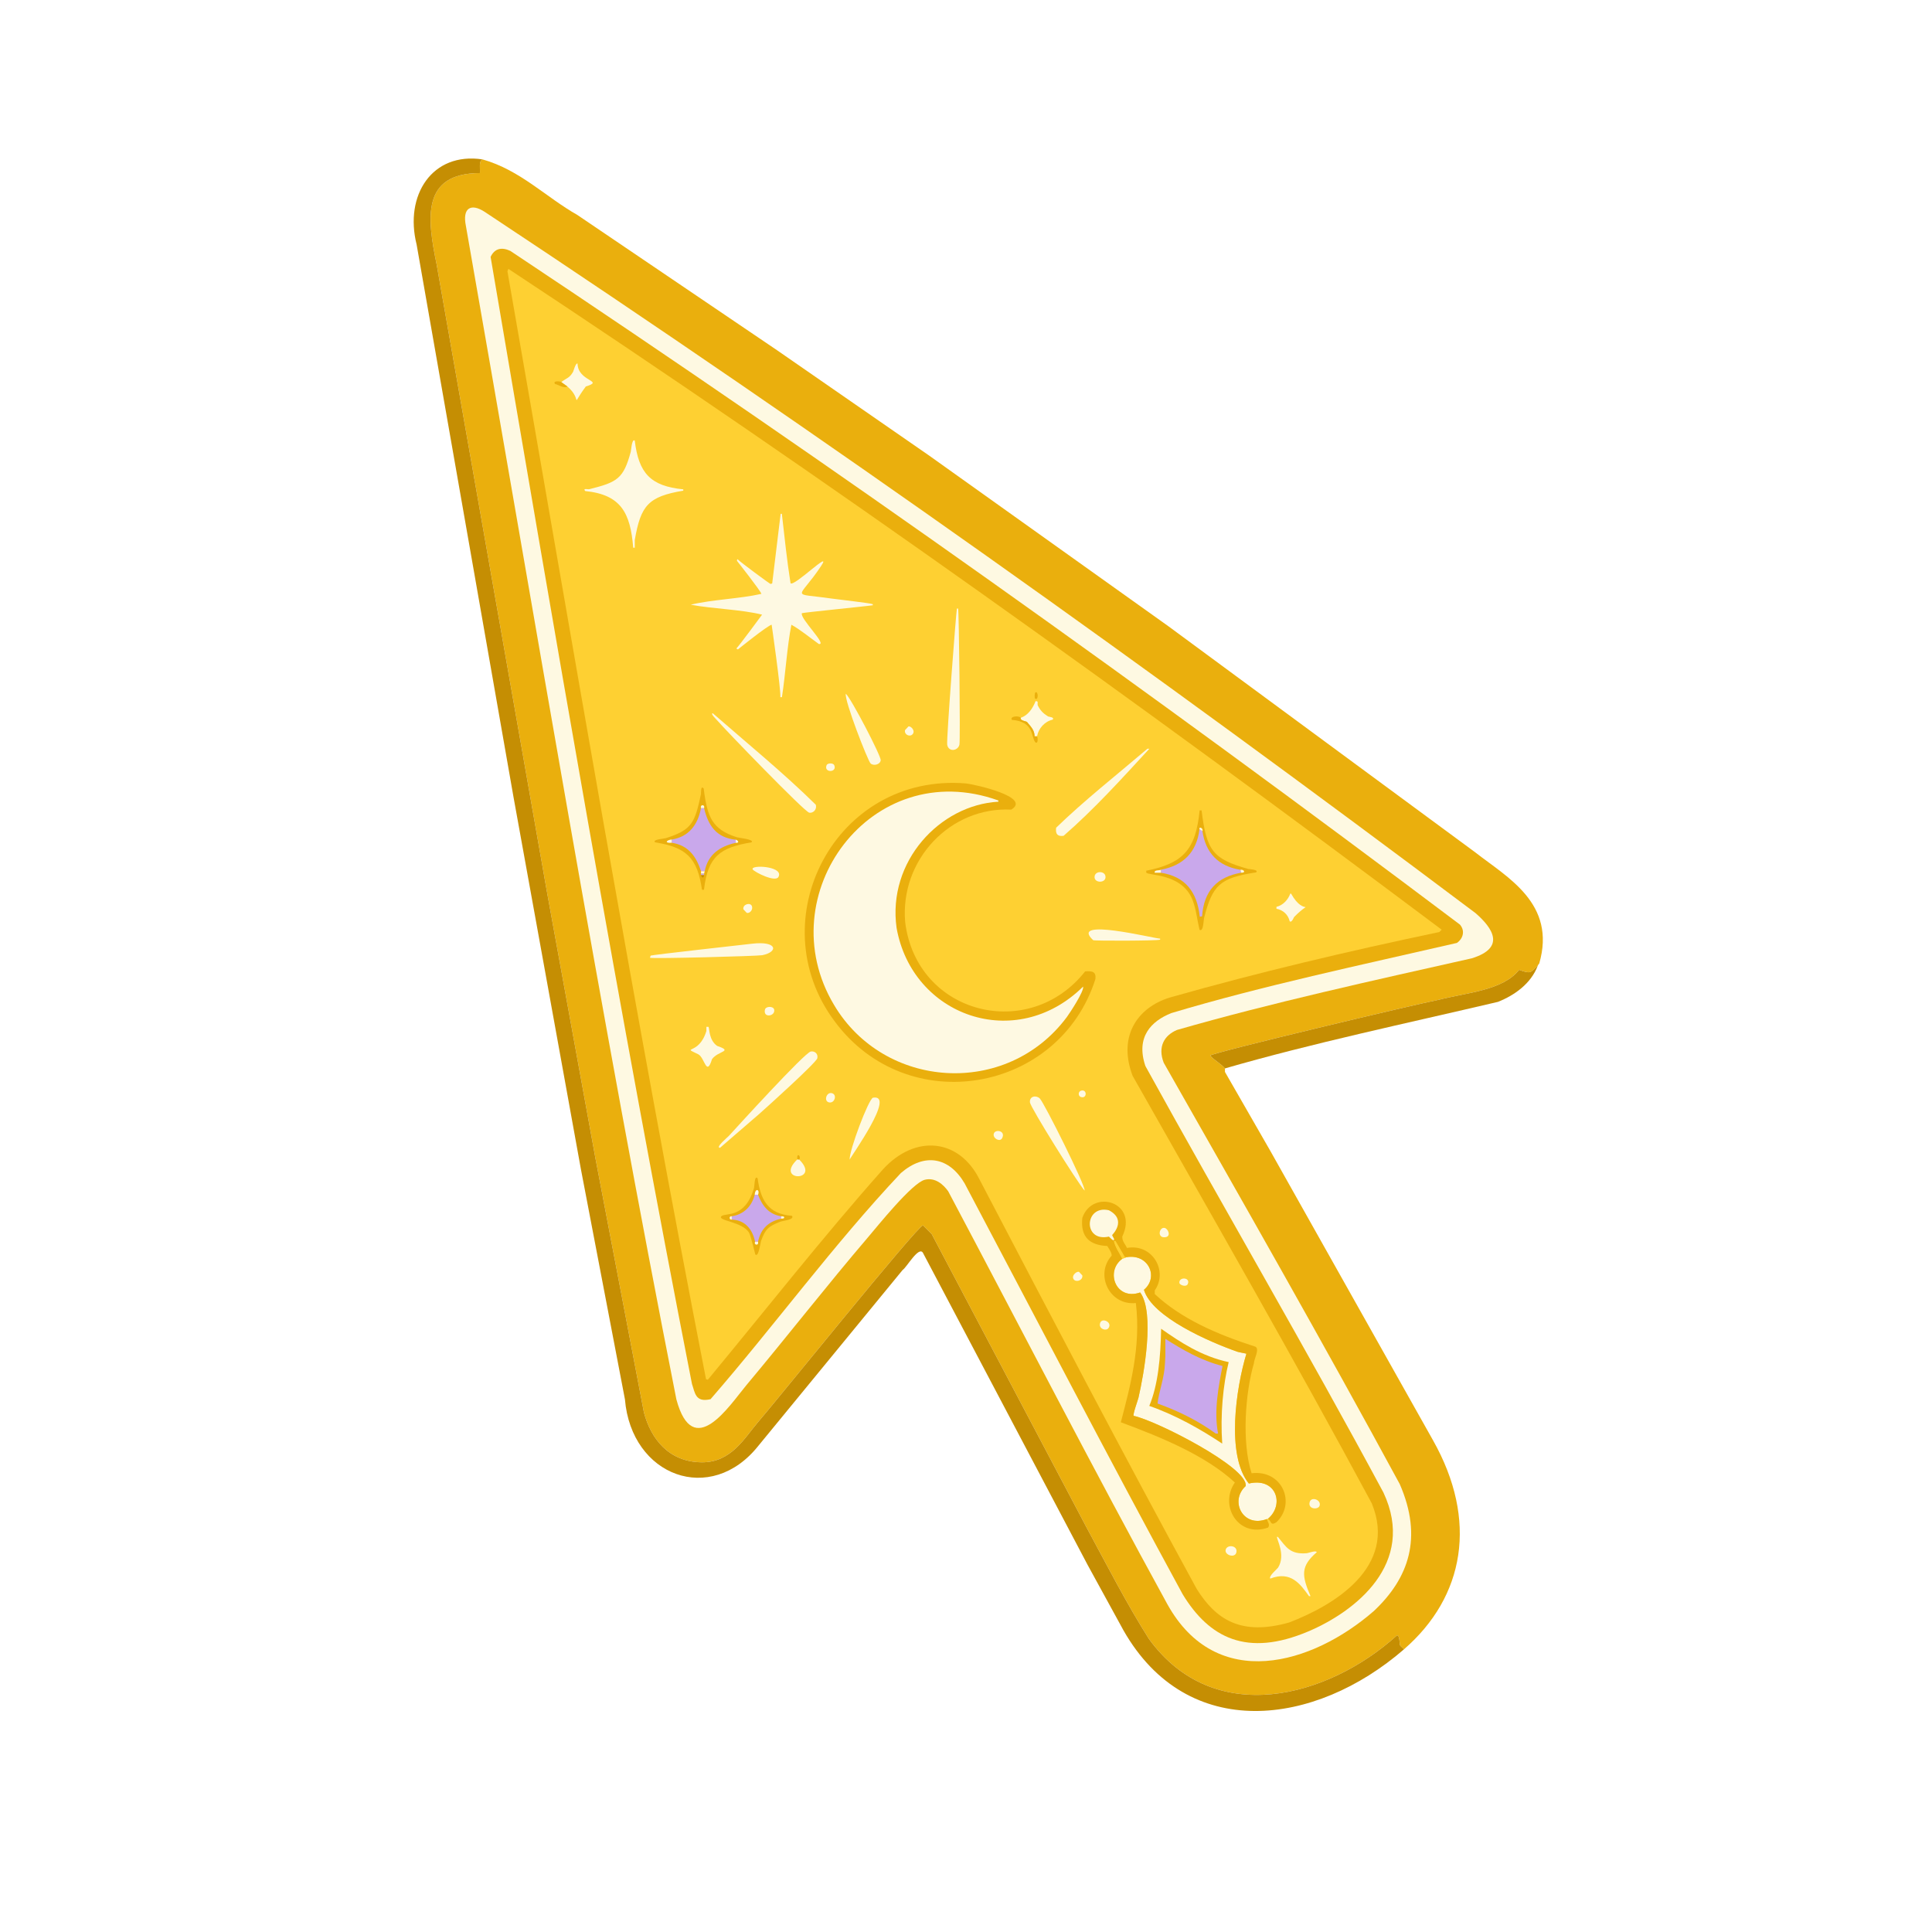
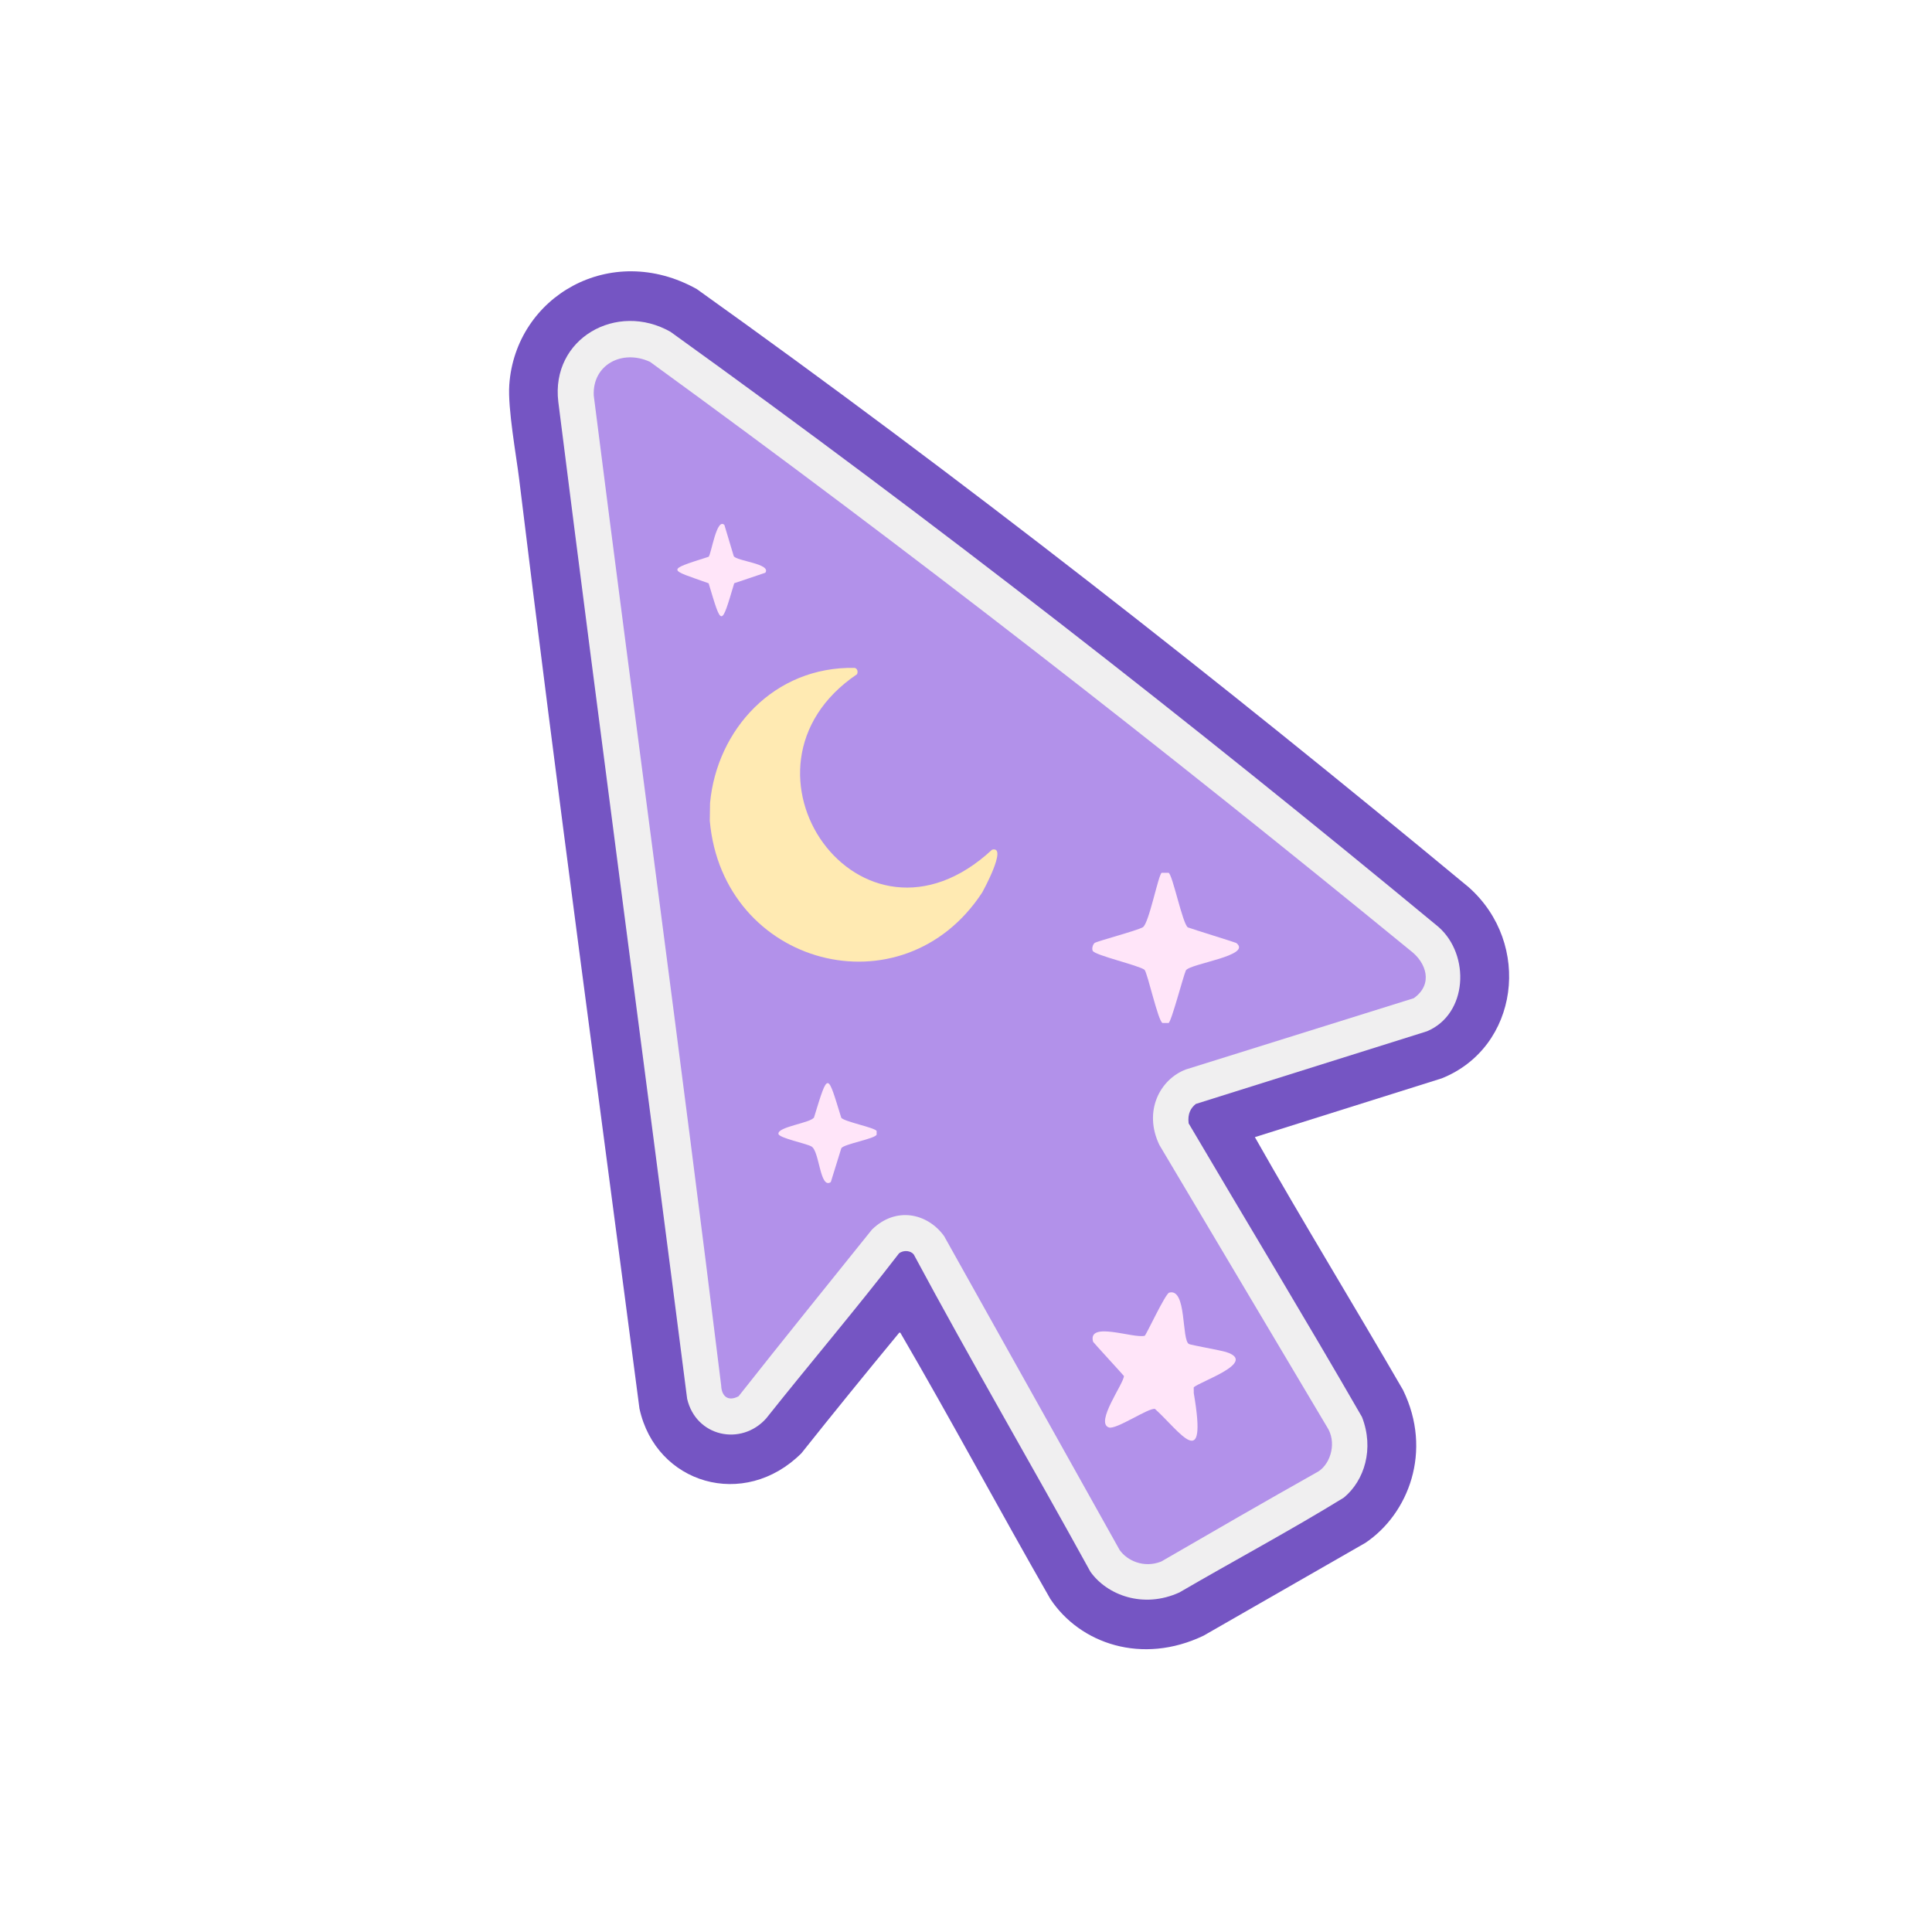
<svg xmlns="http://www.w3.org/2000/svg" version="1.1" viewBox="0 0 1254 1254" width="48" height="48">
-   <path d="M999.05,625.45 L998.62,625.88 L998.12,626.79 C993.37,631.46 993.50,632.21 986.02,629.49 C975.35,642.95 952.49,644.15 933.25,649.06 C919.30,651.73 786.74,683.28 785.46,685.14 C787.81,687.94 792.57,690.45 795.08,693.48 L795.08,695.75 L824.59,747.12 L930.07,934.75 C959.45,986.78 950.75,1036.27 911.23,1070.56 C910.83,1069.80 909.06,1068.62 908.75,1067.92 C908.34,1066.99 908.58,1061.20 906.73,1061.49 C861.82,1102.03 787.96,1121.98 745.72,1063.75 C730.99,1040.49 717.70,1014.44 704.75,990.49 L604.75,801.01 L599.08,795.36 C595.54,795.47 502.48,911.09 491.85,923.25 C483.22,933.31 474.61,949.40 455.23,949.13 C433.95,948.83 422.46,933.79 417.95,916.75 L386.47,751.75 L355.07,579.25 L283.43,171.75 C277.25,141.59 273.38,112.48 311.50,112.33 C311.71,109.60 310.63,104.56 313.19,103.46 C337.65,110.37 354.26,127.92 374.75,139.53 L504.25,227.25 L603.25,295.82 L758.25,406.39 L957.75,553.39 C978.11,569.38 1010.43,586.36 999.05,625.45 Z" fill="#EAAF0D" fill-rule="nonzero" />
+   <path d="M452.25,187.61 C624.16,310.37 792.19,442.34 953.25,575.84 C994.67,612.51 985.87,679.90 935.75,699.94 L814.50,738.08 C845.66,793.10 878.89,847.31 910.65,902.19 C930.07,941.92 914.22,982.59 886.25,1001.41 L781.25,1061.63 C741.35,1080.79 700.94,1066.92 681.69,1037.75 C648.86,980.51 617.43,921.72 584.36,865.00 L583.67,865.00 C562.52,890.59 540.37,917.85 520.17,943.25 C483.07,980.24 425.71,963.27 415.05,914.25 C388.92,713.92 361.54,512.94 337.01,311.25 C335.17,296.09 329.48,265.13 330.56,249.75 C334.59,192.44 396.24,156.41 452.25,187.61 Z" fill="#7555C3" fill-rule="nonzero" />
  <g>
-     <path d="M314.54,137.47 C534.67,283.16 748.68,435.57 957.75,592.70 C968.98,602.47 977.44,615.17 955.30,622.01 C891.45,636.36 825.21,650.88 763.94,668.51 C755.69,672.01 751.32,679.39 755.34,689.81 C806.86,780.45 858.60,871.14 908.52,963.25 C923.78,998.21 914.21,1024.51 891.75,1045.63 C851.69,1080.57 789.57,1098.72 757.67,1041.20 C709.28,952.99 662.50,861.94 615.44,773.21 C612.45,769.01 607.11,764.02 600.25,765.75 C592.00,767.84 569.62,795.79 563.32,803.17 C537.04,833.91 510.86,867.53 484.31,899.25 C473.54,912.12 449.98,948.91 439.01,908.28 C389.86,659.15 347.12,401.18 302.42,146.75 C299.95,134.87 305.72,131.75 314.54,137.47 Z" fill="#FEF9E2" fill-rule="nonzero" />
+     <path d="M435.25,215.40 C606.77,338.78 772.32,468.12 933.75,601.70 C954.32,619.87 952.75,658.15 926.25,669.36 L776.17,716.53 C773.05,719.06 770.71,722.66 771.50,729.12 C808.66,792.25 847.20,855.80 884.03,919.75 C892.04,940.35 885.64,960.96 872.25,972.05 C838.39,992.93 800.65,1013.13 765.50,1033.61 C742.08,1044.29 718.57,1035.38 707.75,1020.16 C669.85,951.23 630.27,883.52 593.10,814.25 C591.22,811.80 586.66,811.10 583.52,813.52 C555.55,849.85 525.85,884.74 497.25,920.72 C481.00,938.78 451.76,932.57 446.00,907.91 C418.43,692.47 389.64,476.99 362.37,260.75 C357.45,219.69 400.37,195.51 435.25,215.40 Z" fill="#F0EFF0" fill-rule="nonzero" />
    <g>
-       <path d="M331.25,162.86 C542.19,303.12 747.31,449.32 947.58,600.11 C951.26,604.32 949.38,609.49 945.66,612.02 C883.34,626.38 819.39,639.86 760.25,657.57 C747.17,662.80 737.09,673.08 743.43,691.91 C794.38,784.36 848.18,876.10 897.94,968.75 C919.62,1014.91 879.47,1046.05 849.25,1058.87 C809.34,1075.81 784.87,1063.14 767.61,1034.75 C719.71,946.76 672.90,856.47 626.10,768.09 C616.04,750.97 600.13,748.11 584.75,761.37 C541.09,807.68 502.70,860.35 461.19,908.17 C451.27,910.52 451.10,903.93 449.13,898.25 C402.13,658.04 360.07,411.41 318.44,166.75 C321.11,161.02 325.88,160.34 331.25,162.86 Z" fill="#EAAF0D" fill-rule="nonzero" />
-       <g>
-         <path d="M329.97,174.50 C537.63,311.49 738.85,455.82 935.75,603.43 L934.25,604.94 C875.30,617.32 815.95,631.36 761.25,646.92 C739.79,652.53 724.91,671.21 735.13,698.25 C786.61,789.25 840.57,883.09 890.36,975.75 C907.60,1017.51 864.81,1042.38 836.75,1053.10 C805.12,1062.08 788.97,1050.86 776.70,1031.25 C728.86,943.56 682.38,854.70 635.88,765.75 C622.44,738.66 593.76,736.13 572.87,759.25 C534.42,802.51 496.96,850.26 459.42,895.56 L458.25,895.17 C412.30,659.48 371.30,416.17 329.36,176.09 L329.97,174.50 Z" fill="#FED032" fill-rule="nonzero" />
-         <g>
-           <path d="M627.00,508.50 C633.28,509.27 669.73,517.40 656.37,525.50 C616.85,523.49 584.13,558.04 587.50,598.37 C594.82,658.57 667.95,676.70 704.32,630.50 C708.96,630.16 711.54,630.63 711.00,635.46 C687.53,709.32 588.90,726.90 541.63,662.75 C492.84,597.21 542.12,501.55 627.00,508.50 Z M648.00,519.57 L648.00,520.36 C610.01,522.50 575.92,559.11 581.94,602.25 C592.06,659.53 659.18,683.56 703.00,640.39 C703.78,643.35 694.08,657.94 692.45,660.14 C653.50,712.49 573.96,707.25 541.34,652.25 C498.69,580.94 565.45,489.88 648.00,519.57 Z" fill="#EAAF0D" fill-rule="nonzero" />
-           <path d="M648.00,519.57 L648.00,520.36 C610.01,522.50 575.92,559.11 581.94,602.25 C592.06,659.53 659.18,683.56 703.00,640.39 C703.78,643.35 694.08,657.94 692.45,660.14 C653.50,712.49 573.96,707.25 541.34,652.25 C498.69,580.94 565.45,489.88 648.00,519.57 Z" fill="#FEF9E2" fill-rule="nonzero" />
-         </g>
-         <g>
-           <path d="M822.96,985.82 L822.34,985.94 C806.78,991.94 797.90,974.23 808.50,964.59 C810.77,952.73 750.17,921.90 735.83,918.99 C735.09,918.26 738.62,908.63 738.95,907.19 C742.41,892.18 749.69,852.18 740.06,838.89 C724.27,844.42 717.16,825.19 728.43,817.05 L731.25,816.01 C745.35,813.57 752.36,828.91 742.50,837.17 C747.75,854.95 785.38,871.16 803.25,877.40 C804.01,877.67 808.86,878.52 809.00,878.66 C802.34,900.66 795.68,944.56 810.59,962.91 C828.53,958.74 833.89,976.71 822.96,985.82 Z" fill="#FEF9E2" fill-rule="nonzero" />
-           <g>
-             <path d="M753.65,862.45 C766.03,871.12 779.81,880.33 797.50,884.11 C793.84,898.99 792.00,918.26 793.31,937.00 C779.49,927.83 763.43,918.63 745.96,912.53 C751.61,899.10 753.32,881.21 753.65,862.45 Z" fill="#EAAF0D" fill-rule="nonzero" />
-             <path d="M756.15,884.75 L756.40,880.25 L756.40,869.00 C767.40,875.98 779.20,882.95 793.50,886.63 C791.09,899.03 787.70,915.73 790.63,930.50 L789.12,930.50 C778.27,922.54 765.23,915.91 751.33,910.99 C752.06,903.61 755.81,894.46 756.15,884.75 Z" fill="#C9A8EB" fill-rule="nonzero" />
-           </g>
-           <g>
-             <path d="M728.43,817.05 C717.16,825.19 724.27,844.42 740.06,838.89 C749.69,852.18 742.41,892.18 738.95,907.19 C738.62,908.63 735.09,918.26 735.83,918.99 C750.17,921.90 810.77,952.73 808.50,964.59 C797.90,974.23 806.78,991.94 822.34,985.94 C822.51,987.54 824.66,989.62 823.03,991.52 C803.58,998.32 791.18,977.14 801.52,962.25 C782.68,944.80 754.18,933.05 727.50,923.15 C733.30,900.77 740.72,874.42 737.25,845.75 C720.15,847.57 710.51,827.30 721.50,815.07 C722.00,813.41 718.66,808.73 718.66,808.73 C707.58,808.21 701.14,803.23 702.50,790.47 C709.22,771.27 739.17,780.25 728.44,802.54 C728.26,805.77 730.62,807.84 731.45,810.00 C748.12,807.00 758.31,825.20 749.50,837.56 L749.50,839.89 C766.44,855.81 789.76,866.06 814.75,874.06 C817.85,875.45 813.85,882.28 813.90,884.75 C808.27,903.94 805.88,936.06 812.37,956.25 C832.22,953.78 841.41,975.64 828.52,988.01 C824.36,990.62 825.49,987.33 822.96,985.82 C833.89,976.71 828.53,958.74 810.59,962.91 C795.68,944.56 802.34,900.66 809.00,878.66 C808.86,878.52 804.01,877.67 803.25,877.40 C785.38,871.16 747.75,854.95 742.50,837.17 C752.36,828.91 745.35,813.57 731.25,816.01 C731.24,815.99 730.11,816.01 730.11,816.01 C729.46,815.02 724.13,805.58 723.98,805.50 C723.98,805.50 723.00,805.50 723.00,805.50 C724.02,809.95 726.85,813.55 728.43,817.05 Z" fill="#EAAF0D" fill-rule="nonzero" />
-             <path d="M719.75,785.54 C731.79,791.90 721.91,801.51 721.90,801.56 C721.81,802.26 723.24,803.80 723.13,804.53 C722.88,806.26 719.99,802.67 719.75,802.63 C702.67,806.47 703.83,781.83 719.75,785.54 Z" fill="#FEF9E2" fill-rule="nonzero" />
-             <path d="M731.25,816.01 L728.43,817.05 C726.85,813.55 724.02,809.95 723.00,805.50 C723.00,805.50 723.98,805.50 723.98,805.50 C724.13,805.58 729.46,815.02 730.11,816.01 C730.11,816.01 731.24,815.99 731.25,816.01 Z" fill="#FED032" fill-rule="nonzero" />
-           </g>
-         </g>
-         <path d="M506.69,333.50 L507.48,333.50 C509.19,348.48 510.83,364.17 513.11,378.51 C515.17,381.31 540.43,356.04 533.03,367.25 C518.16,389.78 512.25,384.52 539.75,388.50 C543.80,389.08 564.64,391.41 566.50,392.15 C566.50,392.15 566.50,392.85 566.50,392.85 C565.78,393.14 520.89,397.61 520.50,398.00 C518.85,401.21 537.36,418.87 531.48,418.00 C525.80,413.97 519.58,408.74 513.66,405.50 C510.81,420.06 509.86,437.48 507.53,452.50 L506.50,452.50 C506.93,447.54 500.86,405.50 500.86,405.50 C498.52,405.72 478.96,421.53 478.96,421.53 C478.87,421.55 477.94,420.91 477.94,420.91 C479.40,419.67 494.65,398.95 494.65,398.95 C480.93,395.55 462.86,395.22 448.33,392.50 C462.29,389.10 480.01,388.69 494.21,385.45 C493.38,383.03 478.39,364.08 478.39,364.08 C478.26,363.73 478.46,362.88 478.75,363.00 C480.35,364.73 499.61,378.97 500.15,379.03 C500.24,379.04 501.18,378.71 501.21,378.68 L506.69,333.50 Z" fill="#FEF9E2" fill-rule="nonzero" />
-         <g>
-           <path d="M778.64,526.00 L779.92,526.00 C783.11,552.43 787.41,557.59 810.25,564.04 C810.39,564.08 817.52,564.42 815.25,566.25 C791.53,569.84 787.00,574.65 781.52,595.83 C781.15,597.24 781.17,605.11 778.57,603.50 C777.06,597.07 776.26,589.51 773.89,583.75 C766.81,566.59 745.09,568.49 744.00,566.33 C744.00,566.33 744.00,565.16 744.00,565.16 C767.64,560.42 776.14,551.82 778.64,526.00 Z" fill="#EAAF0D" fill-rule="nonzero" />
-           <g>
-             <path d="M780.44,539.40 C782.58,553.83 790.88,562.23 805.11,564.57 L805.60,566.44 C790.03,569.18 781.37,578.14 780.24,594.74 L778.75,595.02 C776.98,578.65 769.14,568.91 753.51,566.46 L753.50,564.53 C767.87,561.77 776.59,553.48 778.56,538.25 L780.44,539.40 Z" fill="#C9A8EB" fill-rule="nonzero" />
-             <path d="M753.50,564.53 L753.51,566.46 L749.50,566.46 C748.99,564.44 752.51,565.15 753.50,564.53 Z" fill="#FEF9E2" fill-rule="nonzero" />
-             <path d="M805.60,566.44 L805.11,564.57 C807.31,564.08 808.99,566.65 805.60,566.44 Z" fill="#FEF9E2" fill-rule="nonzero" />
-             <path d="M778.56,538.25 C778.01,536.20 781.23,537.53 780.44,539.40 L778.56,538.25 Z" fill="#FEF9E2" fill-rule="nonzero" />
-           </g>
-         </g>
-         <g>
-           <path d="M456.75,511.83 C459.10,530.50 462.24,538.32 478.36,543.46 C479.52,543.83 490.05,544.87 487.75,546.73 C467.52,550.10 459.40,555.73 456.94,577.50 L455.63,577.50 C452.66,556.73 445.38,549.90 425.25,546.75 C422.95,544.89 431.23,544.32 432.09,544.05 C449.39,538.59 450.99,533.85 455.00,515.34 C455.07,515.00 454.68,509.27 456.75,511.83 Z" fill="#EAAF0D" fill-rule="nonzero" />
-           <g>
-             <path d="M457.00,524.51 C459.60,535.73 464.94,543.75 477.50,545.02 L477.52,547.06 C467.13,549.34 459.47,554.73 457.40,565.50 L455.04,565.48 C451.93,556.06 446.94,548.64 435.99,547.02 L436.00,544.91 C446.94,543.20 452.98,535.47 454.98,524.50 L457.00,524.51 Z" fill="#C9A8EB" fill-rule="nonzero" />
-             <path d="M436.00,544.91 L435.99,547.02 C430.49,547.38 433.10,545.01 436.00,544.91 Z" fill="#FEF9E2" fill-rule="nonzero" />
-             <path d="M454.98,524.50 C454.31,522.02 457.69,521.95 457.00,524.51 L454.98,524.50 Z" fill="#FEF9E2" fill-rule="nonzero" />
-             <g>
-               <path d="M457.40,565.50 L457.01,567.01 L455.00,567.00 L455.04,565.48 L457.40,565.50 Z" fill="#FEF9E2" fill-rule="nonzero" />
-               <path d="M457.01,567.01 L457.09,568.06 L454.98,568.01 L455.00,567.00 L457.01,567.01 Z" fill="#C9A8EB" fill-rule="nonzero" />
-             </g>
-             <path d="M477.52,547.06 L477.50,545.02 C478.82,545.10 480.42,547.32 477.52,547.06 Z" fill="#FEF9E2" fill-rule="nonzero" />
-           </g>
-           <path d="M457.09,568.06 C456.61,570.15 455.63,570.02 454.98,568.01 L457.09,568.06 Z" fill="#C58E03" fill-rule="nonzero" />
-         </g>
-         <path d="M412.00,286.00 C414.55,307.09 422.16,315.50 443.50,317.62 L443.50,318.48 C420.58,322.30 415.88,328.22 412.00,350.54 C411.93,350.95 412.09,355.28 412.00,355.50 C412.00,355.50 411.00,355.50 411.00,355.50 C409.18,332.93 403.11,321.07 379.82,318.72 C378.17,316.63 381.42,317.79 382.57,317.50 C400.72,312.97 404.66,310.70 409.41,293.25 C409.66,292.37 410.09,284.47 412.00,286.00 Z" fill="#FEF9E2" fill-rule="nonzero" />
-         <g>
-           <path d="M491.75,764.83 C493.66,778.76 498.51,788.06 514.01,789.12 C516.01,791.73 508.38,792.18 506.25,793.04 C498.84,796.04 496.88,797.58 494.05,805.25 C493.45,806.87 492.45,816.26 490.25,814.25 C490.25,814.25 487.30,802.07 486.27,800.25 C482.12,792.90 465.27,792.37 468.25,789.40 C470.71,786.93 483.44,791.39 489.42,771.08 C489.72,770.05 489.69,762.29 491.75,764.83 Z" fill="#EAAF0D" fill-rule="nonzero" />
-           <g>
-             <path d="M489.87,775.49 L492.01,775.46 C494.71,782.42 498.78,788.14 507.01,789.45 L507.00,791.00 C498.66,792.88 493.78,797.61 492.00,805.99 L490.11,805.97 C488.47,798.18 483.88,791.92 474.94,791.59 L474.96,789.45 C483.05,788.18 488.04,782.69 489.87,775.49 Z" fill="#C9A8EB" fill-rule="nonzero" />
-             <path d="M489.87,775.49 C490.15,770.76 493.41,772.11 492.01,775.46 L489.87,775.49 Z" fill="#FEF9E2" fill-rule="nonzero" />
-             <path d="M492.00,805.99 C492.74,808.73 489.07,808.24 490.11,805.97 L492.00,805.99 Z" fill="#FEF9E2" fill-rule="nonzero" />
-             <path d="M507.00,791.00 L507.01,789.45 C508.69,789.45 509.00,789.69 509.00,790.22 C509.00,790.73 508.66,791.00 507.00,791.00 Z" fill="#FEF9E2" fill-rule="nonzero" />
-             <path d="M474.96,789.45 L474.94,791.59 C473.22,791.86 473.04,789.16 474.96,789.45 Z" fill="#FEF9E2" fill-rule="nonzero" />
-           </g>
-         </g>
-         <path d="M621.09,395.00 C621.09,395.00 621.89,395.00 621.89,395.00 C622.41,396.31 623.40,480.33 622.73,483.32 C621.81,487.40 615.71,488.32 614.80,483.42 C614.20,480.16 620.70,395.98 621.09,395.00 Z" fill="#FEF9E2" fill-rule="nonzero" />
-         <path d="M462.68,462.99 C484.54,482.09 508.89,501.97 529.50,522.33 C530.43,525.74 527.46,527.94 525.25,527.49 C522.08,526.85 470.47,473.40 465.67,467.75 C465.19,467.19 460.68,462.88 462.68,462.99 Z" fill="#FEF9E2" fill-rule="nonzero" />
-         <path d="M526.25,682.50 C528.74,682.04 531.13,683.91 530.50,686.85 C529.89,689.69 497.37,718.98 492.75,723.06 C491.20,724.43 467.38,744.99 467.34,745.00 C464.05,744.95 472.34,738.08 473.10,737.25 C478.51,731.32 522.28,683.24 526.25,682.50 Z" fill="#FEF9E2" fill-rule="nonzero" />
-         <path d="M494.75,619.99 C491.74,620.59 423.04,622.42 421.87,621.65 C421.82,621.62 422.33,620.25 422.33,620.25 C423.01,619.80 482.20,613.21 488.25,612.52 C504.63,610.62 505.39,617.86 494.75,619.99 Z" fill="#FEF9E2" fill-rule="nonzero" />
-         <path d="M744.74,486.00 L746.00,486.00 C728.11,505.43 710.19,525.23 690.35,542.50 C686.62,543.01 684.94,541.59 685.50,537.25 C703.55,519.71 725.09,502.76 744.74,486.00 Z" fill="#FEF9E2" fill-rule="nonzero" />
-         <path d="M828.88,997.50 L829.39,997.50 C834.87,1004.16 837.30,1009.08 848.25,1008.14 C849.18,1008.06 854.31,1006.07 854.66,1007.50 C844.07,1016.62 844.86,1022.60 850.61,1036.00 L849.62,1036.00 C844.18,1028.39 837.86,1019.35 824.50,1024.62 C823.25,1023.06 829.00,1018.38 829.54,1017.52 C834.76,1009.16 828.45,999.13 828.88,997.50 Z" fill="#FEF9E2" fill-rule="nonzero" />
-         <path d="M674.90,712.99 C677.82,715.92 704.74,769.83 703.97,772.75 C699.38,767.73 668.76,718.66 668.50,715.53 C668.15,711.24 672.73,710.80 674.90,712.99 Z" fill="#FEF9E2" fill-rule="nonzero" />
-         <path d="M549.00,450.29 C552.53,453.42 571.97,490.81 571.64,493.45 C571.29,496.33 567.00,497.26 565.11,495.57 C563.29,493.94 547.91,454.42 549.00,450.29 Z" fill="#FEF9E2" fill-rule="nonzero" />
-         <path d="M566.59,712.50 C581.77,709.72 552.41,750.36 551.50,752.67 C551.14,746.75 563.72,713.53 566.59,712.50 Z" fill="#FEF9E2" fill-rule="nonzero" />
-         <path d="M753.00,609.24 C753.00,609.24 753.05,609.89 753.00,609.91 C751.10,610.67 710.78,610.75 709.56,610.25 C693.34,595.22 748.71,609.12 753.00,609.24 Z" fill="#FEF9E2" fill-rule="nonzero" />
-         <path d="M458.50,666.50 C458.52,666.47 459.87,666.50 459.87,666.50 C460.55,667.35 459.96,674.98 465.46,678.86 C476.34,682.58 466.02,681.98 462.12,687.51 C458.58,699.01 457.46,686.82 453.40,684.40 C441.38,678.52 453.55,685.51 458.50,669.16 C458.51,669.12 458.49,666.51 458.50,666.50 Z" fill="#FEF9E2" fill-rule="nonzero" />
-         <g>
-           <path d="M368.25,250.84 L364.31,248.02 C367.94,245.16 369.52,245.62 372.02,241.25 C372.14,241.04 373.73,235.22 374.87,236.00 C375.11,247.82 392.71,247.02 380.25,250.84 C369.62,265.14 378.62,259.68 368.25,250.84 Z" fill="#FEF9E2" fill-rule="nonzero" />
-           <path d="M364.31,248.02 L368.25,250.84 C366.03,252.42 362.07,249.48 360.25,249.24 C358.51,246.88 363.83,247.41 364.31,248.02 Z" fill="#EAAF0D" fill-rule="nonzero" />
-         </g>
-         <g>
-           <path d="M673.12,477.94 L671.50,477.94 C671.57,473.84 668.77,471.31 666.78,468.85 C666.83,468.05 661.94,468.03 662.54,465.89 C667.15,464.35 670.16,460.08 672.12,455.25 C671.61,454.96 673.27,455.05 673.50,455.56 C673.53,455.62 673.43,457.52 673.50,457.66 C675.11,461.01 676.86,462.87 680.21,465.01 C680.70,465.32 684.74,465.45 683.21,467.11 C678.06,468.28 674.00,472.83 673.12,477.94 Z" fill="#FEF9E2" fill-rule="nonzero" />
-           <path d="M662.54,465.89 C661.94,468.03 666.83,468.05 666.78,468.85 C668.77,471.31 671.57,473.84 671.50,477.94 L673.12,477.94 C673.72,478.87 673.83,483.29 671.95,481.75 C669.12,478.24 671.37,468.34 656.75,467.25 C655.31,464.71 661.53,464.41 662.54,465.89 Z" fill="#EAAF0D" fill-rule="nonzero" />
-         </g>
-         <path d="M837.51,580.00 L837.98,580.00 C846.87,595.95 852.84,582.21 839.92,595.25 C839.88,595.29 838.46,599.08 837.11,598.00 C836.15,593.76 832.88,590.66 828.50,589.84 L828.50,588.61 C832.81,587.58 836.05,583.98 837.51,580.00 Z" fill="#FEF9E2" fill-rule="nonzero" />
-         <path d="M505.25,569.22 C503.23,572.87 489.94,566.15 488.50,564.29 L488.50,563.65 C490.36,561.25 508.81,562.78 505.25,569.22 Z" fill="#FEF9E2" fill-rule="nonzero" />
-         <path d="M518.71,752.60 C533.30,767.10 502.36,767.09 517.52,752.52 L518.71,752.60 Z" fill="#FEF9E2" fill-rule="nonzero" />
-         <path d="M717.50,568.63 C718.39,573.48 709.61,573.48 710.50,568.63 C711.13,565.23 716.87,565.23 717.50,568.63 Z" fill="#FEF9E2" fill-rule="nonzero" />
-         <path d="M802.50,1007.55 C801.68,1011.54 794.97,1009.42 795.50,1006.13 C796.12,1002.27 803.45,1002.89 802.50,1007.55 Z" fill="#FEF9E2" fill-rule="nonzero" />
-         <path d="M856.50,977.35 C855.60,980.06 849.04,979.67 850.00,975.22 C850.92,970.94 857.78,973.49 856.50,977.35 Z" fill="#FEF9E2" fill-rule="nonzero" />
-         <path d="M719.47,862.03 C717.93,864.13 713.54,862.62 713.89,859.49 C714.45,854.49 722.36,858.08 719.47,862.03 Z" fill="#FEF9E2" fill-rule="nonzero" />
-         <path d="M755.87,797.00 C758.22,797.45 760.24,802.41 756.57,803.00 C750.76,803.93 752.38,796.34 755.87,797.00 Z" fill="#FEF9E2" fill-rule="nonzero" />
-         <path d="M502.50,655.33 C503.33,659.66 495.22,660.99 496.50,655.33 C497.03,652.98 502.04,652.93 502.50,655.33 Z" fill="#FEF9E2" fill-rule="nonzero" />
-         <path d="M539.78,709.50 C543.64,710.29 541.81,716.42 538.00,715.50 C534.55,714.66 536.41,708.81 539.78,709.50 Z" fill="#FEF9E2" fill-rule="nonzero" />
-         <path d="M650.45,738.75 C649.02,741.49 644.36,738.90 645.00,736.00 C645.75,732.61 653.01,733.84 650.45,738.75 Z" fill="#FEF9E2" fill-rule="nonzero" />
-         <path d="M700.33,825.50 C700.35,825.51 702.50,827.81 702.50,827.81 C703.12,831.46 697.22,832.78 696.50,829.50 C696.01,827.29 699.01,825.11 700.33,825.50 Z" fill="#FEF9E2" fill-rule="nonzero" />
-         <path d="M488.00,588.06 C488.99,590.50 486.52,593.09 484.67,592.50 C484.66,592.50 482.50,590.20 482.50,590.19 C481.94,586.90 486.98,585.54 488.00,588.06 Z" fill="#FEF9E2" fill-rule="nonzero" />
-         <path d="M589.67,471.50 C591.21,471.11 594.42,474.37 592.25,476.65 C590.47,478.51 586.78,476.83 587.42,473.90 C587.42,473.89 589.66,471.50 589.67,471.50 Z" fill="#FEF9E2" fill-rule="nonzero" />
-         <path d="M541.50,496.70 C543.50,501.64 534.50,501.64 536.50,496.70 C537.15,495.10 540.85,495.10 541.50,496.70 Z" fill="#FEF9E2" fill-rule="nonzero" />
-         <path d="M771.00,833.30 C770.04,835.73 765.64,834.11 765.50,832.67 C765.11,828.67 772.71,828.97 771.00,833.30 Z" fill="#FEF9E2" fill-rule="nonzero" />
-         <path d="M701.63,707.95 C705.69,706.70 705.69,713.30 701.63,712.05 C699.70,711.47 699.70,708.53 701.63,707.95 Z" fill="#FEF9E2" fill-rule="nonzero" />
-         <path d="M672.04,449.43 C673.85,448.19 674.22,454.61 672.00,453.58 C671.26,453.24 671.58,449.74 672.04,449.43 Z" fill="#EAAF0D" fill-rule="nonzero" />
-         <path d="M517.52,752.52 C516.97,747.38 520.31,750.65 518.71,752.60 L517.52,752.52 Z" fill="#EAAF0D" fill-rule="nonzero" />
-       </g>
+       <path d="M421.94,234.88 C590.97,357.77 755.06,485.76 915.75,617.24 C925.63,624.79 930.54,638.71 917.64,647.90 L769.75,694.14 C752.93,700.49 741.95,721.18 752.53,743.18 L862.25,927.74 C867.72,938.14 862.80,951.58 854.51,955.75 C820.83,974.70 787.09,994.20 753.75,1013.53 C742.39,1018.04 731.55,1012.91 726.75,1006.10 L612.75,802.25 C601.94,787.40 581.50,782.89 565.95,798.09 C537.38,833.68 507.95,870.06 479.41,906.25 C472.61,909.93 468.32,906.30 468.09,899.25 C441.65,684.01 412.59,471.26 385.39,256.75 C384.44,236.76 403.75,226.50 421.94,234.88 Z" fill="#B291EA" fill-rule="nonzero" />
+       <path d="M460.70,532.75 L460.87,521.25 C465.22,473.86 502.18,432.44 554.81,433.50 C556.64,434.06 556.99,436.15 556.25,437.63 C466.18,498.52 558.58,630.75 643.94,551.50 C654.43,548.73 637.54,579.25 637.54,579.25 C585.94,658.16 469.04,627.15 460.70,532.75 Z" fill="#FFEAB2" fill-rule="nonzero" />
+       <path d="M774.84,904.25 C783.92,957.19 765.84,929.13 749.68,914.50 C745.61,913.51 724.42,928.20 719.69,926.50 C710.65,923.26 729.47,898.02 729.50,893.11 C729.45,892.87 709.60,871.28 709.50,870.92 C705.66,857.18 735.77,868.98 743.00,867.00 C743.91,866.59 756.36,839.68 758.90,839.00 C770.47,835.88 766.75,869.92 771.75,872.38 C773.08,873.03 792.40,876.48 795.75,877.54 C816.92,884.20 778.45,896.77 774.80,900.52 L774.84,904.25 Z" fill="#FFE5F9" fill-rule="nonzero" />
+       <path d="M754.04,566.50 C754.04,566.50 758.42,566.48 758.48,566.50 C761.08,567.56 767.54,599.69 771.01,601.94 C774.00,603.09 801.98,611.71 802.42,612.05 C813.18,620.35 772.33,625.37 769.70,629.88 C767.94,633.94 760.27,663.27 758.48,664.00 C758.37,664.04 754.57,664.00 754.57,664.00 C751.70,662.97 744.97,631.96 742.88,629.46 C739.04,626.52 710.73,620.10 709.25,617.15 C708.50,615.65 709.39,612.87 710.48,612.06 C712.08,610.88 737.86,604.09 741.75,601.86 C745.76,599.56 751.86,567.48 754.04,566.50 Z" fill="#FFE5F9" fill-rule="nonzero" />
+       <path d="M546.04,725.50 C547.94,728.08 568.13,731.92 569.00,734.12 C569.00,734.12 569.01,736.41 569.00,736.43 C568.18,739.12 547.73,742.55 546.08,745.25 L539.25,767.25 C532.14,772.12 531.98,747.32 526.75,744.17 C523.47,742.19 505.63,738.68 505.26,735.98 C504.61,731.29 526.37,728.90 528.37,725.25 C537.74,694.65 536.99,696.52 546.04,725.50 Z" fill="#FFE5F9" fill-rule="nonzero" />
+       <path d="M470.19,340.75 L476.25,360.96 C478.12,364.22 500.79,365.86 496.75,371.75 L476.56,378.56 C468.00,407.20 468.51,407.04 459.95,378.59 C434.25,369.38 431.56,370.43 459.96,361.38 C461.66,359.68 465.12,335.68 470.19,340.75 Z" fill="#FFE5F9" fill-rule="nonzero" />
    </g>
  </g>
-   <path d="M756.40,880.25 L756.15,884.75 L756.40,880.25 Z" fill="#FEF9E2" fill-rule="nonzero" />
-   <path d="M313.19,103.46 C310.63,104.56 311.71,109.60 311.50,112.33 C273.38,112.48 277.25,141.59 283.43,171.75 L355.07,579.25 L386.47,751.75 L417.95,916.75 C422.46,933.79 433.95,948.83 455.23,949.13 C474.61,949.40 483.22,933.31 491.85,923.25 C502.48,911.09 595.54,795.47 599.08,795.36 L604.75,801.01 L704.75,990.49 C717.70,1014.44 730.99,1040.49 745.72,1063.75 C787.96,1121.98 861.82,1102.03 906.73,1061.49 C908.58,1061.20 908.34,1066.99 908.75,1067.92 C909.06,1068.62 910.83,1069.80 911.23,1070.56 C853.55,1120.56 770.84,1131.31 729.23,1058.25 L705.95,1015.75 L599.04,813.15 C596.28,808.58 588.31,822.90 585.91,824.25 L492.37,938.25 C461.39,977.47 409.80,958.22 405.62,908.25 L377.02,758.75 L333.37,517.75 L270.42,158.75 C262.38,126.81 280.43,98.52 313.19,103.46 Z" fill="#C58E03" fill-rule="nonzero" />
-   <path d="M998.12,626.79 C993.69,638.56 982.84,646.11 972.25,650.29 C912.76,664.26 851.59,677.14 795.08,693.48 C792.57,690.45 787.81,687.94 785.46,685.14 C786.74,683.28 919.30,651.73 933.25,649.06 C952.49,644.15 975.35,642.95 986.02,629.49 C993.50,632.21 993.37,631.46 998.12,626.79 Z" fill="#C58E03" fill-rule="nonzero" />
-   <path d="M999.05,625.45 L998.62,625.88 L999.05,625.45 Z" fill="#C58E03" fill-rule="nonzero" />
+   <path d="M460.87,521.25 L460.70,532.75 L460.87,521.25 Z" fill="#F0EFF0" fill-rule="nonzero" />
+   <path d="M774.80,900.52 L774.84,904.25 L774.80,900.52 Z" fill="#F0EFF0" fill-rule="nonzero" />
</svg>
